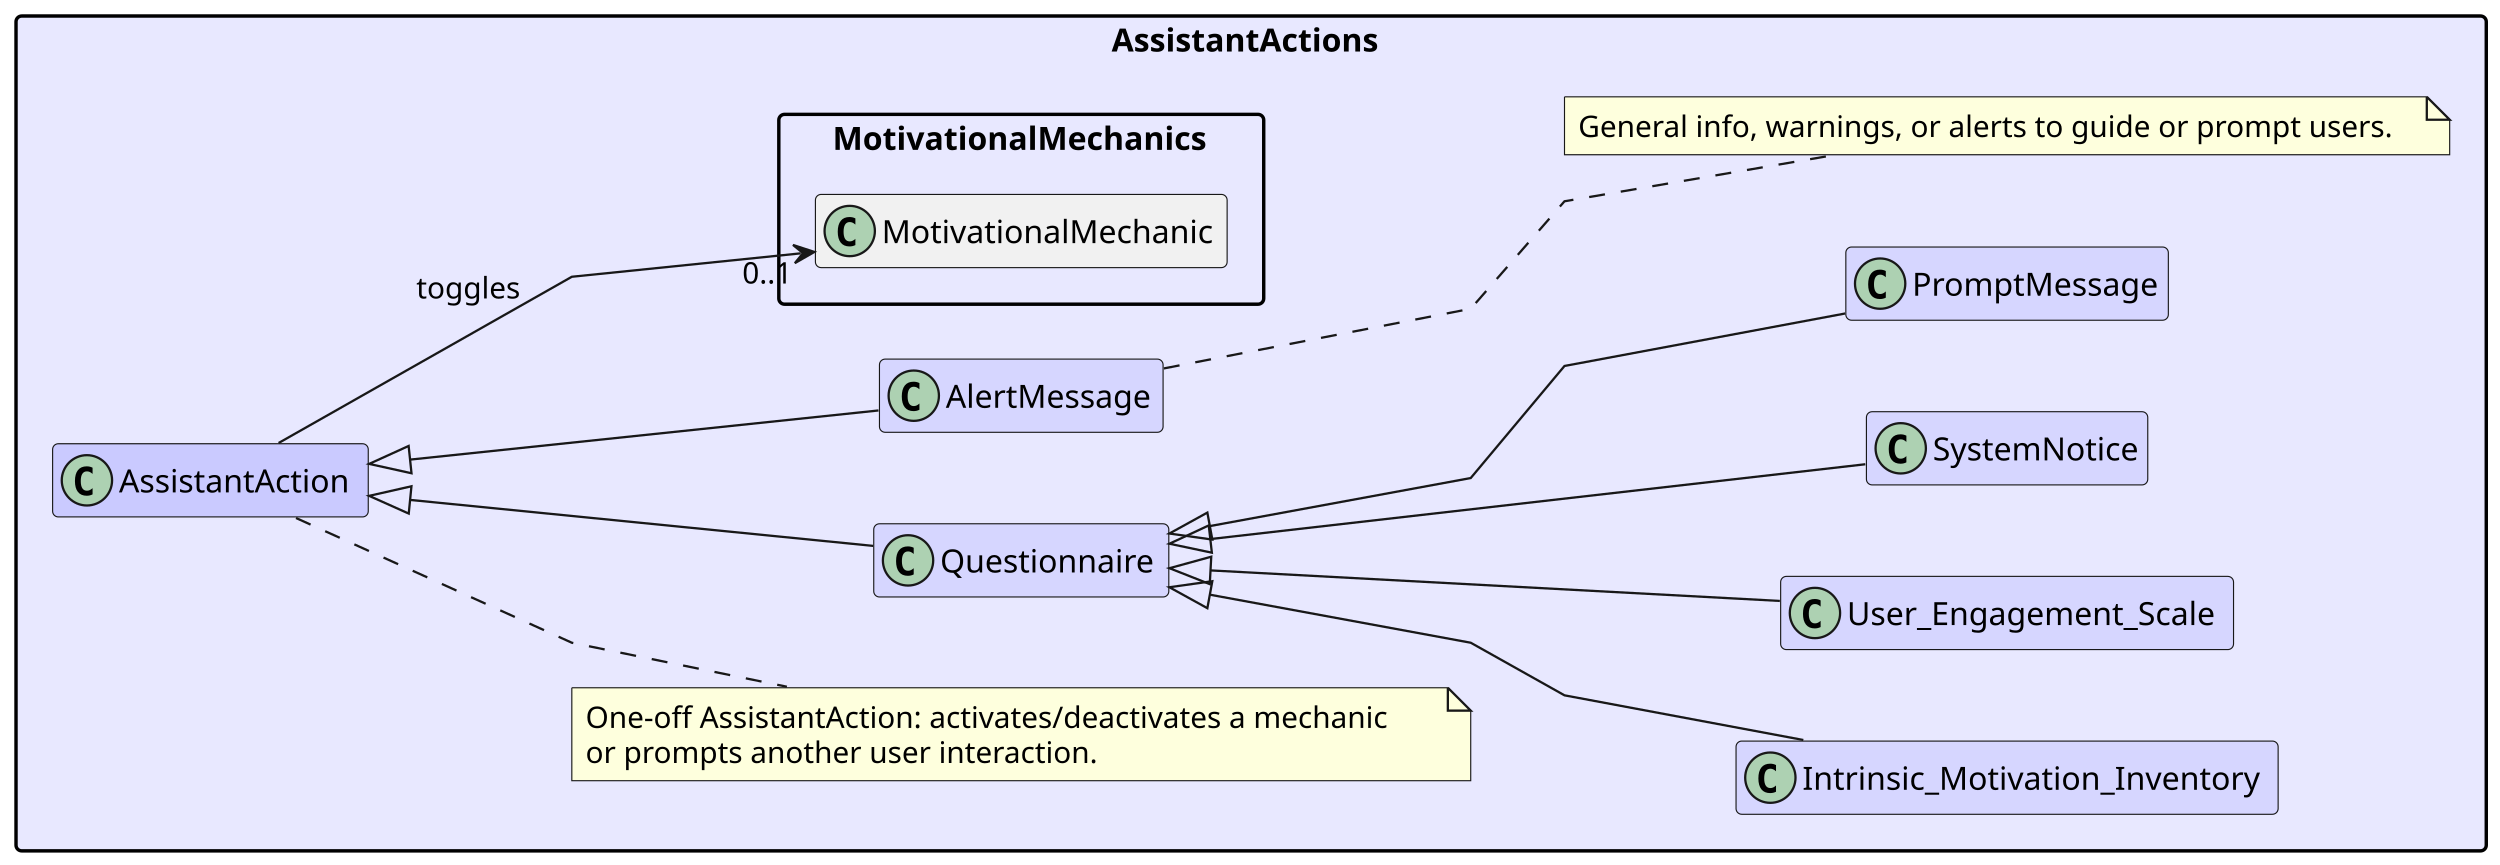
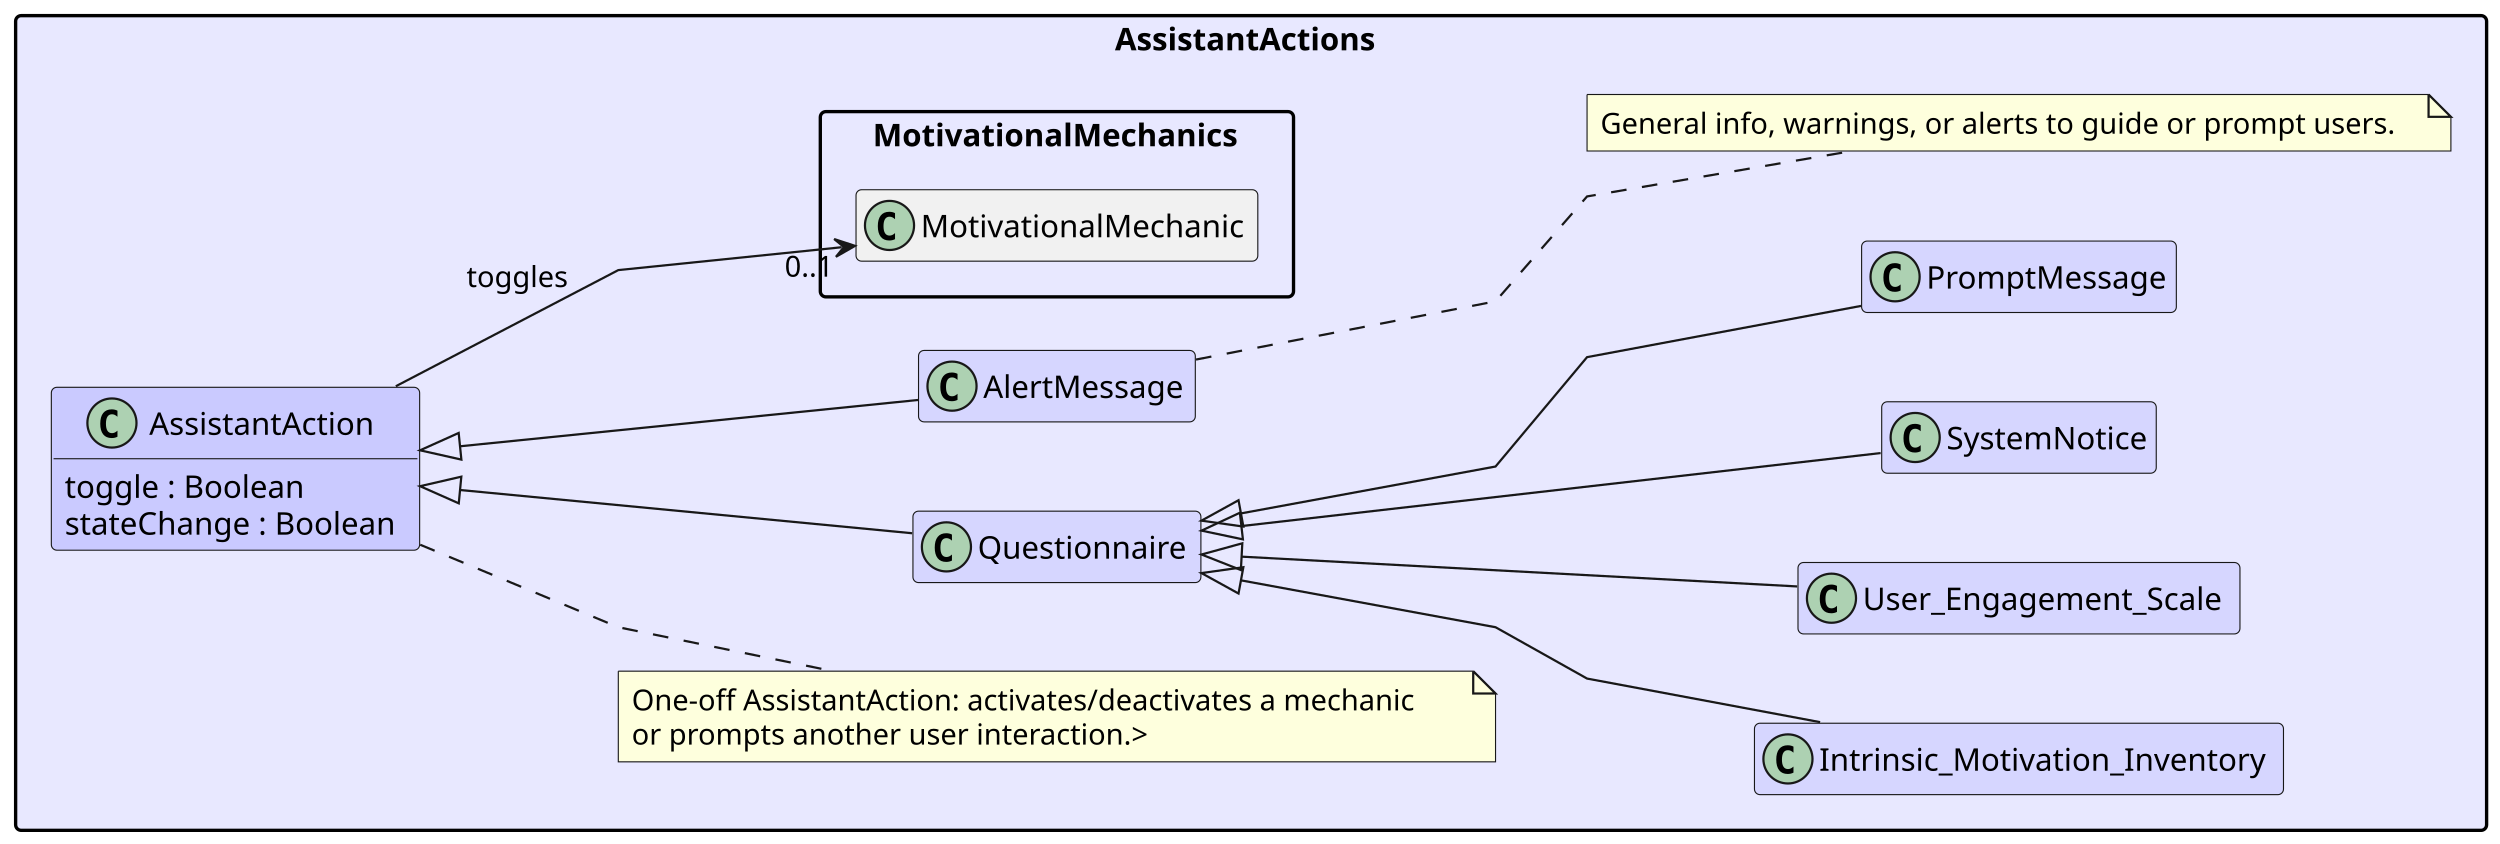
- <svg xmlns="http://www.w3.org/2000/svg" contentStyleType="text/css" height="378px" preserveAspectRatio="none" style="width:1093px;height:378px;background:#FFFFFF;" version="1.1" viewBox="0 0 1093 378" width="1093px" zoomAndPan="magnify">
+ <svg xmlns="http://www.w3.org/2000/svg" contentStyleType="text/css" height="378px" preserveAspectRatio="none" style="width:1120px;height:378px;background:#FFFFFF;" version="1.1" viewBox="0 0 1120 378" width="1120px" zoomAndPan="magnify">
  <defs />
  <g>
    <g id="cluster_AssistantActions">
-       <rect fill="#E8E8FF" height="365" rx="2.5" ry="2.5" style="stroke:#000000;stroke-width:1.5;" width="1080" x="7" y="7" />
-       <text fill="#000000" font-family="sans-serif" font-size="14" font-weight="bold" lengthAdjust="spacing" textLength="122" x="486" y="22.535">AssistantActions</text>
+       <rect fill="#E8E8FF" height="365" rx="2.5" ry="2.5" style="stroke:#000000;stroke-width:1.5;" width="1107" x="7" y="7" />
+       <text fill="#000000" font-family="sans-serif" font-size="14" font-weight="bold" lengthAdjust="spacing" textLength="122" x="499.5" y="22.535">AssistantActions</text>
    </g>
    <g id="cluster_MotivationalMechanics">
-       <rect fill="none" height="83" rx="2.5" ry="2.5" style="stroke:#000000;stroke-width:1.5;" width="212" x="340.5" y="50" />
-       <text fill="#000000" font-family="sans-serif" font-size="14" font-weight="bold" lengthAdjust="spacing" textLength="165" x="364" y="65.535">MotivationalMechanics</text>
+       <rect fill="none" height="83" rx="2.5" ry="2.5" style="stroke:#000000;stroke-width:1.5;" width="212" x="367.5" y="50" />
+       <text fill="#000000" font-family="sans-serif" font-size="14" font-weight="bold" lengthAdjust="spacing" textLength="165" x="391" y="65.535">MotivationalMechanics</text>
    </g>
    <g id="elem_AssistantAction">
-       <rect codeLine="11" fill="#CACAFF" height="32" id="AssistantAction" rx="2.5" ry="2.5" style="stroke:#181818;stroke-width:0.5;" width="138" x="23" y="194" />
-       <ellipse cx="38" cy="210" fill="#ADD1B2" rx="11" ry="11" style="stroke:#181818;stroke-width:1.0;" />
-       <path d="M40.473,216.143 Q39.892,216.442 39.253,216.591 Q38.614,216.741 37.908,216.741 Q35.401,216.741 34.081,215.089 Q32.762,213.437 32.762,210.316 Q32.762,207.186 34.081,205.535 Q35.401,203.883 37.908,203.883 Q38.614,203.883 39.261,204.032 Q39.909,204.182 40.473,204.481 L40.473,207.203 Q39.842,206.622 39.249,206.352 Q38.655,206.083 38.024,206.083 Q36.68,206.083 35.995,207.149 Q35.31,208.216 35.31,210.316 Q35.31,212.408 35.995,213.474 Q36.68,214.541 38.024,214.541 Q38.655,214.541 39.249,214.271 Q39.842,214.001 40.473,213.42 Z " fill="#000000" />
-       <text fill="#000000" font-family="sans-serif" font-size="14" lengthAdjust="spacing" textLength="106" x="52" y="215.291">AssistantAction</text>
+       <rect codeLine="11" fill="#CACAFF" height="72.977" id="AssistantAction" rx="2.5" ry="2.5" style="stroke:#181818;stroke-width:0.5;" width="165" x="23" y="173.51" />
+       <ellipse cx="50.15" cy="189.51" fill="#ADD1B2" rx="11" ry="11" style="stroke:#181818;stroke-width:1.0;" />
+       <path d="M52.623,195.653 Q52.042,195.952 51.403,196.101 Q50.764,196.251 50.058,196.251 Q47.551,196.251 46.231,194.599 Q44.912,192.947 44.912,189.826 Q44.912,186.696 46.231,185.045 Q47.551,183.393 50.058,183.393 Q50.764,183.393 51.411,183.542 Q52.059,183.692 52.623,183.99 L52.623,186.713 Q51.992,186.132 51.399,185.862 Q50.805,185.593 50.174,185.593 Q48.83,185.593 48.145,186.659 Q47.46,187.726 47.46,189.826 Q47.46,191.918 48.145,192.984 Q48.83,194.051 50.174,194.051 Q50.805,194.051 51.399,193.781 Q51.992,193.512 52.623,192.93 Z " fill="#000000" />
+       <text fill="#000000" font-family="sans-serif" font-size="14" lengthAdjust="spacing" textLength="106" x="66.85" y="194.801">AssistantAction</text>
+       <line style="stroke:#181818;stroke-width:0.5;" x1="24" x2="187" y1="205.51" y2="205.51" />
+       <text fill="#000000" font-family="sans-serif" font-size="14" lengthAdjust="spacing" textLength="111" x="29" y="223.045">toggle : Boolean</text>
+       <text fill="#000000" font-family="sans-serif" font-size="14" lengthAdjust="spacing" textLength="153" x="29" y="239.533">stateChange : Boolean</text>
    </g>
    <g id="elem_GMN4">
-       <path d="M250,300.69 L250,341.311 L643,341.311 L643,310.69 L633,300.69 L250,300.69 " fill="#FEFFDD" style="stroke:#181818;stroke-width:0.5;" />
-       <path d="M633,300.69 L633,310.69 L643,310.69 L633,300.69 " fill="#FEFFDD" style="stroke:#181818;stroke-width:1.0;" />
-       <text fill="#000000" font-family="sans-serif" font-size="13" lengthAdjust="spacing" textLength="372" x="256" y="318.258">One-off AssistantAction: activates/deactivates a mechanic</text>
-       <text fill="#000000" font-family="sans-serif" font-size="13" lengthAdjust="spacing" textLength="229" x="256" y="333.569">or prompts another user interaction.</text>
+       <path d="M277,300.69 L277,341.311 L670,341.311 L670,310.69 L660,300.69 L277,300.69 " fill="#FEFFDD" style="stroke:#181818;stroke-width:0.5;" />
+       <path d="M660,300.69 L660,310.69 L670,310.69 L660,300.69 " fill="#FEFFDD" style="stroke:#181818;stroke-width:1.0;" />
+       <text fill="#000000" font-family="sans-serif" font-size="13" lengthAdjust="spacing" textLength="372" x="283" y="318.258">One-off AssistantAction: activates/deactivates a mechanic</text>
+       <text fill="#000000" font-family="sans-serif" font-size="13" lengthAdjust="spacing" textLength="239" x="283" y="333.569">or prompts another user interaction.&gt;</text>
    </g>
    <g id="elem_Questionnaire">
-       <rect codeLine="17" fill="#D6D6FF" height="32" id="Questionnaire" rx="2.5" ry="2.5" style="stroke:#181818;stroke-width:0.5;" width="129" x="382" y="229" />
-       <ellipse cx="397" cy="245" fill="#ADD1B2" rx="11" ry="11" style="stroke:#181818;stroke-width:1.0;" />
-       <path d="M399.473,251.143 Q398.892,251.442 398.253,251.591 Q397.614,251.741 396.908,251.741 Q394.401,251.741 393.082,250.089 Q391.762,248.437 391.762,245.316 Q391.762,242.186 393.082,240.535 Q394.401,238.883 396.908,238.883 Q397.614,238.883 398.261,239.032 Q398.909,239.182 399.473,239.481 L399.473,242.203 Q398.842,241.622 398.249,241.352 Q397.655,241.083 397.024,241.083 Q395.68,241.083 394.995,242.149 Q394.31,243.216 394.31,245.316 Q394.31,247.408 394.995,248.474 Q395.68,249.541 397.024,249.541 Q397.655,249.541 398.249,249.271 Q398.842,249.001 399.473,248.42 Z " fill="#000000" />
-       <text fill="#000000" font-family="sans-serif" font-size="14" lengthAdjust="spacing" textLength="97" x="411" y="250.291">Questionnaire</text>
+       <rect codeLine="20" fill="#D6D6FF" height="32" id="Questionnaire" rx="2.5" ry="2.5" style="stroke:#181818;stroke-width:0.5;" width="129" x="409" y="229" />
+       <ellipse cx="424" cy="245" fill="#ADD1B2" rx="11" ry="11" style="stroke:#181818;stroke-width:1.0;" />
+       <path d="M426.473,251.143 Q425.892,251.442 425.253,251.591 Q424.614,251.741 423.908,251.741 Q421.401,251.741 420.082,250.089 Q418.762,248.437 418.762,245.316 Q418.762,242.186 420.082,240.535 Q421.401,238.883 423.908,238.883 Q424.614,238.883 425.261,239.032 Q425.909,239.182 426.473,239.481 L426.473,242.203 Q425.842,241.622 425.249,241.352 Q424.655,241.083 424.024,241.083 Q422.68,241.083 421.995,242.149 Q421.31,243.216 421.31,245.316 Q421.31,247.408 421.995,248.474 Q422.68,249.541 424.024,249.541 Q424.655,249.541 425.249,249.271 Q425.842,249.001 426.473,248.42 Z " fill="#000000" />
+       <text fill="#000000" font-family="sans-serif" font-size="14" lengthAdjust="spacing" textLength="97" x="438" y="250.291">Questionnaire</text>
    </g>
    <g id="elem_AlertMessage">
-       <rect codeLine="18" fill="#D6D6FF" height="32" id="AlertMessage" rx="2.5" ry="2.5" style="stroke:#181818;stroke-width:0.5;" width="124" x="384.5" y="157" />
-       <ellipse cx="399.5" cy="173" fill="#ADD1B2" rx="11" ry="11" style="stroke:#181818;stroke-width:1.0;" />
-       <path d="M401.973,179.143 Q401.392,179.442 400.753,179.591 Q400.114,179.741 399.408,179.741 Q396.901,179.741 395.582,178.089 Q394.262,176.437 394.262,173.316 Q394.262,170.186 395.582,168.535 Q396.901,166.883 399.408,166.883 Q400.114,166.883 400.761,167.032 Q401.409,167.182 401.973,167.481 L401.973,170.203 Q401.342,169.622 400.749,169.352 Q400.155,169.083 399.524,169.083 Q398.18,169.083 397.495,170.149 Q396.81,171.216 396.81,173.316 Q396.81,175.408 397.495,176.474 Q398.18,177.541 399.524,177.541 Q400.155,177.541 400.749,177.271 Q401.342,177.001 401.973,176.42 Z " fill="#000000" />
-       <text fill="#000000" font-family="sans-serif" font-size="14" lengthAdjust="spacing" textLength="92" x="413.5" y="178.291">AlertMessage</text>
+       <rect codeLine="21" fill="#D6D6FF" height="32" id="AlertMessage" rx="2.5" ry="2.5" style="stroke:#181818;stroke-width:0.5;" width="124" x="411.5" y="157" />
+       <ellipse cx="426.5" cy="173" fill="#ADD1B2" rx="11" ry="11" style="stroke:#181818;stroke-width:1.0;" />
+       <path d="M428.973,179.143 Q428.392,179.442 427.753,179.591 Q427.114,179.741 426.408,179.741 Q423.901,179.741 422.582,178.089 Q421.262,176.437 421.262,173.316 Q421.262,170.186 422.582,168.535 Q423.901,166.883 426.408,166.883 Q427.114,166.883 427.761,167.032 Q428.409,167.182 428.973,167.481 L428.973,170.203 Q428.342,169.622 427.749,169.352 Q427.155,169.083 426.524,169.083 Q425.18,169.083 424.495,170.149 Q423.81,171.216 423.81,173.316 Q423.81,175.408 424.495,176.474 Q425.18,177.541 426.524,177.541 Q427.155,177.541 427.749,177.271 Q428.342,177.001 428.973,176.42 Z " fill="#000000" />
+       <text fill="#000000" font-family="sans-serif" font-size="14" lengthAdjust="spacing" textLength="92" x="440.5" y="178.291">AlertMessage</text>
    </g>
    <g id="elem_GMN11">
-       <path d="M684,42.34 L684,67.65 L1071,67.65 L1071,52.34 L1061,42.34 L684,42.34 " fill="#FEFFDD" style="stroke:#181818;stroke-width:0.5;" />
-       <path d="M1061,42.34 L1061,52.34 L1071,52.34 L1061,42.34 " fill="#FEFFDD" style="stroke:#181818;stroke-width:1.0;" />
-       <text fill="#000000" font-family="sans-serif" font-size="13" lengthAdjust="spacing" textLength="366" x="690" y="59.908">General info, warnings, or alerts to guide or prompt users.</text>
+       <path d="M711,42.34 L711,67.65 L1098,67.65 L1098,52.34 L1088,42.34 L711,42.34 " fill="#FEFFDD" style="stroke:#181818;stroke-width:0.5;" />
+       <path d="M1088,42.34 L1088,52.34 L1098,52.34 L1088,42.34 " fill="#FEFFDD" style="stroke:#181818;stroke-width:1.0;" />
+       <text fill="#000000" font-family="sans-serif" font-size="13" lengthAdjust="spacing" textLength="366" x="717" y="59.908">General info, warnings, or alerts to guide or prompt users.</text>
    </g>
    <g id="elem_Intrinsic_Motivation_Inventory">
-       <rect codeLine="23" fill="#D6D6FF" height="32" id="Intrinsic_Motivation_Inventory" rx="2.5" ry="2.5" style="stroke:#181818;stroke-width:0.5;" width="237" x="759" y="324" />
-       <ellipse cx="774" cy="340" fill="#ADD1B2" rx="11" ry="11" style="stroke:#181818;stroke-width:1.0;" />
-       <path d="M776.473,346.143 Q775.892,346.442 775.253,346.591 Q774.614,346.741 773.908,346.741 Q771.401,346.741 770.082,345.089 Q768.762,343.437 768.762,340.316 Q768.762,337.187 770.082,335.535 Q771.401,333.883 773.908,333.883 Q774.614,333.883 775.261,334.032 Q775.909,334.182 776.473,334.481 L776.473,337.203 Q775.842,336.622 775.249,336.352 Q774.655,336.082 774.024,336.082 Q772.68,336.082 771.995,337.149 Q771.31,338.216 771.31,340.316 Q771.31,342.408 771.995,343.474 Q772.68,344.541 774.024,344.541 Q774.655,344.541 775.249,344.271 Q775.842,344.002 776.473,343.42 Z " fill="#000000" />
-       <text fill="#000000" font-family="sans-serif" font-size="14" lengthAdjust="spacing" textLength="205" x="788" y="345.291">Intrinsic_Motivation_Inventory</text>
+       <rect codeLine="26" fill="#D6D6FF" height="32" id="Intrinsic_Motivation_Inventory" rx="2.5" ry="2.5" style="stroke:#181818;stroke-width:0.5;" width="237" x="786" y="324" />
+       <ellipse cx="801" cy="340" fill="#ADD1B2" rx="11" ry="11" style="stroke:#181818;stroke-width:1.0;" />
+       <path d="M803.473,346.143 Q802.892,346.442 802.253,346.591 Q801.614,346.741 800.908,346.741 Q798.401,346.741 797.082,345.089 Q795.762,343.437 795.762,340.316 Q795.762,337.187 797.082,335.535 Q798.401,333.883 800.908,333.883 Q801.614,333.883 802.261,334.032 Q802.909,334.182 803.473,334.481 L803.473,337.203 Q802.842,336.622 802.249,336.352 Q801.655,336.082 801.024,336.082 Q799.68,336.082 798.995,337.149 Q798.31,338.216 798.31,340.316 Q798.31,342.408 798.995,343.474 Q799.68,344.541 801.024,344.541 Q801.655,344.541 802.249,344.271 Q802.842,344.002 803.473,343.42 Z " fill="#000000" />
+       <text fill="#000000" font-family="sans-serif" font-size="14" lengthAdjust="spacing" textLength="205" x="815" y="345.291">Intrinsic_Motivation_Inventory</text>
    </g>
    <g id="elem_User_Engagement_Scale">
-       <rect codeLine="24" fill="#D6D6FF" height="32" id="User_Engagement_Scale" rx="2.5" ry="2.5" style="stroke:#181818;stroke-width:0.5;" width="198" x="778.5" y="252" />
-       <ellipse cx="793.5" cy="268" fill="#ADD1B2" rx="11" ry="11" style="stroke:#181818;stroke-width:1.0;" />
-       <path d="M795.973,274.143 Q795.392,274.442 794.753,274.591 Q794.114,274.741 793.408,274.741 Q790.901,274.741 789.582,273.089 Q788.262,271.437 788.262,268.316 Q788.262,265.187 789.582,263.535 Q790.901,261.883 793.408,261.883 Q794.114,261.883 794.761,262.032 Q795.409,262.182 795.973,262.481 L795.973,265.203 Q795.342,264.622 794.749,264.352 Q794.155,264.082 793.524,264.082 Q792.18,264.082 791.495,265.149 Q790.81,266.216 790.81,268.316 Q790.81,270.408 791.495,271.474 Q792.18,272.541 793.524,272.541 Q794.155,272.541 794.749,272.271 Q795.342,272.002 795.973,271.42 Z " fill="#000000" />
-       <text fill="#000000" font-family="sans-serif" font-size="14" lengthAdjust="spacing" textLength="166" x="807.5" y="273.291">User_Engagement_Scale</text>
+       <rect codeLine="27" fill="#D6D6FF" height="32" id="User_Engagement_Scale" rx="2.5" ry="2.5" style="stroke:#181818;stroke-width:0.5;" width="198" x="805.5" y="252" />
+       <ellipse cx="820.5" cy="268" fill="#ADD1B2" rx="11" ry="11" style="stroke:#181818;stroke-width:1.0;" />
+       <path d="M822.973,274.143 Q822.392,274.442 821.753,274.591 Q821.114,274.741 820.408,274.741 Q817.901,274.741 816.582,273.089 Q815.262,271.437 815.262,268.316 Q815.262,265.187 816.582,263.535 Q817.901,261.883 820.408,261.883 Q821.114,261.883 821.761,262.032 Q822.409,262.182 822.973,262.481 L822.973,265.203 Q822.342,264.622 821.749,264.352 Q821.155,264.082 820.524,264.082 Q819.18,264.082 818.495,265.149 Q817.81,266.216 817.81,268.316 Q817.81,270.408 818.495,271.474 Q819.18,272.541 820.524,272.541 Q821.155,272.541 821.749,272.271 Q822.342,272.002 822.973,271.42 Z " fill="#000000" />
+       <text fill="#000000" font-family="sans-serif" font-size="14" lengthAdjust="spacing" textLength="166" x="834.5" y="273.291">User_Engagement_Scale</text>
    </g>
    <g id="elem_SystemNotice">
-       <rect codeLine="25" fill="#D6D6FF" height="32" id="SystemNotice" rx="2.5" ry="2.5" style="stroke:#181818;stroke-width:0.5;" width="123" x="816" y="180" />
-       <ellipse cx="831" cy="196" fill="#ADD1B2" rx="11" ry="11" style="stroke:#181818;stroke-width:1.0;" />
-       <path d="M833.473,202.143 Q832.892,202.442 832.253,202.591 Q831.614,202.741 830.908,202.741 Q828.401,202.741 827.082,201.089 Q825.762,199.437 825.762,196.316 Q825.762,193.186 827.082,191.535 Q828.401,189.883 830.908,189.883 Q831.614,189.883 832.261,190.032 Q832.909,190.182 833.473,190.481 L833.473,193.203 Q832.842,192.622 832.249,192.352 Q831.655,192.083 831.024,192.083 Q829.68,192.083 828.995,193.149 Q828.31,194.216 828.31,196.316 Q828.31,198.408 828.995,199.474 Q829.68,200.541 831.024,200.541 Q831.655,200.541 832.249,200.271 Q832.842,200.001 833.473,199.42 Z " fill="#000000" />
-       <text fill="#000000" font-family="sans-serif" font-size="14" lengthAdjust="spacing" textLength="91" x="845" y="201.291">SystemNotice</text>
+       <rect codeLine="28" fill="#D6D6FF" height="32" id="SystemNotice" rx="2.5" ry="2.5" style="stroke:#181818;stroke-width:0.5;" width="123" x="843" y="180" />
+       <ellipse cx="858" cy="196" fill="#ADD1B2" rx="11" ry="11" style="stroke:#181818;stroke-width:1.0;" />
+       <path d="M860.473,202.143 Q859.892,202.442 859.253,202.591 Q858.614,202.741 857.908,202.741 Q855.401,202.741 854.082,201.089 Q852.762,199.437 852.762,196.316 Q852.762,193.186 854.082,191.535 Q855.401,189.883 857.908,189.883 Q858.614,189.883 859.261,190.032 Q859.909,190.182 860.473,190.481 L860.473,193.203 Q859.842,192.622 859.249,192.352 Q858.655,192.083 858.024,192.083 Q856.68,192.083 855.995,193.149 Q855.31,194.216 855.31,196.316 Q855.31,198.408 855.995,199.474 Q856.68,200.541 858.024,200.541 Q858.655,200.541 859.249,200.271 Q859.842,200.001 860.473,199.42 Z " fill="#000000" />
+       <text fill="#000000" font-family="sans-serif" font-size="14" lengthAdjust="spacing" textLength="91" x="872" y="201.291">SystemNotice</text>
    </g>
    <g id="elem_PromptMessage">
-       <rect codeLine="26" fill="#D6D6FF" height="32" id="PromptMessage" rx="2.5" ry="2.5" style="stroke:#181818;stroke-width:0.5;" width="141" x="807" y="108" />
-       <ellipse cx="822" cy="124" fill="#ADD1B2" rx="11" ry="11" style="stroke:#181818;stroke-width:1.0;" />
-       <path d="M824.473,130.143 Q823.892,130.442 823.253,130.591 Q822.614,130.741 821.908,130.741 Q819.401,130.741 818.082,129.089 Q816.762,127.437 816.762,124.316 Q816.762,121.186 818.082,119.535 Q819.401,117.883 821.908,117.883 Q822.614,117.883 823.261,118.032 Q823.909,118.182 824.473,118.481 L824.473,121.203 Q823.842,120.622 823.249,120.352 Q822.655,120.082 822.024,120.082 Q820.68,120.082 819.995,121.149 Q819.31,122.216 819.31,124.316 Q819.31,126.408 819.995,127.474 Q820.68,128.541 822.024,128.541 Q822.655,128.541 823.249,128.271 Q823.842,128.001 824.473,127.42 Z " fill="#000000" />
-       <text fill="#000000" font-family="sans-serif" font-size="14" lengthAdjust="spacing" textLength="109" x="836" y="129.291">PromptMessage</text>
+       <rect codeLine="29" fill="#D6D6FF" height="32" id="PromptMessage" rx="2.5" ry="2.5" style="stroke:#181818;stroke-width:0.5;" width="141" x="834" y="108" />
+       <ellipse cx="849" cy="124" fill="#ADD1B2" rx="11" ry="11" style="stroke:#181818;stroke-width:1.0;" />
+       <path d="M851.473,130.143 Q850.892,130.442 850.253,130.591 Q849.614,130.741 848.908,130.741 Q846.401,130.741 845.082,129.089 Q843.762,127.437 843.762,124.316 Q843.762,121.186 845.082,119.535 Q846.401,117.883 848.908,117.883 Q849.614,117.883 850.261,118.032 Q850.909,118.182 851.473,118.481 L851.473,121.203 Q850.842,120.622 850.249,120.352 Q849.655,120.082 849.024,120.082 Q847.68,120.082 846.995,121.149 Q846.31,122.216 846.31,124.316 Q846.31,126.408 846.995,127.474 Q847.68,128.541 849.024,128.541 Q849.655,128.541 850.249,128.271 Q850.842,128.001 851.473,127.42 Z " fill="#000000" />
+       <text fill="#000000" font-family="sans-serif" font-size="14" lengthAdjust="spacing" textLength="109" x="863" y="129.291">PromptMessage</text>
    </g>
    <g id="elem_MotivationalMechanic">
-       <rect fill="#F1F1F1" height="32" id="MotivationalMechanic" rx="2.5" ry="2.5" style="stroke:#181818;stroke-width:0.5;" width="180" x="356.5" y="85" />
-       <ellipse cx="371.5" cy="101" fill="#ADD1B2" rx="11" ry="11" style="stroke:#181818;stroke-width:1.0;" />
-       <path d="M373.973,107.143 Q373.392,107.442 372.753,107.591 Q372.114,107.741 371.408,107.741 Q368.901,107.741 367.582,106.089 Q366.262,104.437 366.262,101.316 Q366.262,98.186 367.582,96.535 Q368.901,94.883 371.408,94.883 Q372.114,94.883 372.761,95.032 Q373.409,95.182 373.973,95.481 L373.973,98.203 Q373.342,97.622 372.749,97.352 Q372.155,97.082 371.524,97.082 Q370.18,97.082 369.495,98.149 Q368.81,99.216 368.81,101.316 Q368.81,103.408 369.495,104.474 Q370.18,105.541 371.524,105.541 Q372.155,105.541 372.749,105.271 Q373.342,105.001 373.973,104.42 Z " fill="#000000" />
-       <text fill="#000000" font-family="sans-serif" font-size="14" lengthAdjust="spacing" textLength="148" x="385.5" y="106.291">MotivationalMechanic</text>
+       <rect fill="#F1F1F1" height="32" id="MotivationalMechanic" rx="2.5" ry="2.5" style="stroke:#181818;stroke-width:0.5;" width="180" x="383.5" y="85" />
+       <ellipse cx="398.5" cy="101" fill="#ADD1B2" rx="11" ry="11" style="stroke:#181818;stroke-width:1.0;" />
+       <path d="M400.973,107.143 Q400.392,107.442 399.753,107.591 Q399.114,107.741 398.408,107.741 Q395.901,107.741 394.582,106.089 Q393.262,104.437 393.262,101.316 Q393.262,98.186 394.582,96.535 Q395.901,94.883 398.408,94.883 Q399.114,94.883 399.761,95.032 Q400.409,95.182 400.973,95.481 L400.973,98.203 Q400.342,97.622 399.749,97.352 Q399.155,97.082 398.524,97.082 Q397.18,97.082 396.495,98.149 Q395.81,99.216 395.81,101.316 Q395.81,103.408 396.495,104.474 Q397.18,105.541 398.524,105.541 Q399.155,105.541 399.749,105.271 Q400.342,105.001 400.973,104.42 Z " fill="#000000" />
+       <text fill="#000000" font-family="sans-serif" font-size="14" lengthAdjust="spacing" textLength="148" x="412.5" y="106.291">MotivationalMechanic</text>
    </g>
    <g id="link_AssistantAction_GMN4">
-       <path d="M129.41,226.47 C175.79,247.44 250,281 250,281 C250,281 296.42,290.5 344.03,300.24 " fill="none" id="AssistantAction-GMN4" style="stroke:#181818;stroke-width:1.0;stroke-dasharray:7.0,7.0;" />
+       <path d="M188.25,244.04 C232.01,262.27 277,281 277,281 C277,281 323.42,290.5 371.03,300.24 " fill="none" id="AssistantAction-GMN4" style="stroke:#181818;stroke-width:1.0;stroke-dasharray:7.0,7.0;" />
    </g>
    <g id="link_AssistantAction_Questionnaire">
-       <path d="M179.292,218.568 C243.062,224.898 319.53,232.49 381.76,238.67 " fill="none" id="AssistantAction-backto-Questionnaire" style="stroke:#181818;stroke-width:1.0;" />
-       <polygon fill="none" points="161.38,216.79,178.699,224.539,179.885,212.597,161.38,216.79" style="stroke:#181818;stroke-width:1.0;" />
+       <path d="M206.098,219.524 C272.678,225.894 347.46,233.04 408.67,238.9 " fill="none" id="AssistantAction-backto-Questionnaire" style="stroke:#181818;stroke-width:1.0;" />
+       <polygon fill="none" points="188.18,217.81,205.527,225.497,206.67,213.552,188.18,217.81" style="stroke:#181818;stroke-width:1.0;" />
    </g>
    <g id="link_AssistantAction_AlertMessage">
-       <path d="M179.282,200.94 C243.852,194.16 321.9,185.97 384.08,179.45 " fill="none" id="AssistantAction-backto-AlertMessage" style="stroke:#181818;stroke-width:1.0;" />
-       <polygon fill="none" points="161.38,202.82,179.908,206.907,178.655,194.973,161.38,202.82" style="stroke:#181818;stroke-width:1.0;" />
+       <path d="M206.089,199.931 C273.619,193.111 350.1,185.37 411.27,179.19 " fill="none" id="AssistantAction-backto-AlertMessage" style="stroke:#181818;stroke-width:1.0;" />
+       <polygon fill="none" points="188.18,201.74,206.692,205.901,205.486,193.962,188.18,201.74" style="stroke:#181818;stroke-width:1.0;" />
    </g>
    <g id="link_AlertMessage_GMN11">
-       <path d="M508.82,161.08 C566.15,149.94 643,135 643,135 C643,135 684,88 684,88 C684,88 746.18,77.34 799.87,68.14 " fill="none" id="AlertMessage-GMN11" style="stroke:#181818;stroke-width:1.0;stroke-dasharray:7.0,7.0;" />
+       <path d="M535.82,161.08 C593.15,149.94 670,135 670,135 C670,135 711,88 711,88 C711,88 773.18,77.34 826.87,68.14 " fill="none" id="AlertMessage-GMN11" style="stroke:#181818;stroke-width:1.0;stroke-dasharray:7.0,7.0;" />
    </g>
    <g id="link_Questionnaire_Intrinsic_Motivation_Inventory">
-       <path d="M528.943,259.998 C585.993,270.498 643,281 643,281 C643,281 684,304 684,304 C684,304 737.73,314.05 788.42,323.53 " fill="none" id="Questionnaire-backto-Intrinsic_Motivation_Inventory" style="stroke:#181818;stroke-width:1.0;" />
-       <polygon fill="none" points="511.24,256.74,527.857,265.899,530.029,254.097,511.24,256.74" style="stroke:#181818;stroke-width:1.0;" />
+       <path d="M555.943,259.998 C612.993,270.498 670,281 670,281 C670,281 711,304 711,304 C711,304 764.73,314.05 815.42,323.53 " fill="none" id="Questionnaire-backto-Intrinsic_Motivation_Inventory" style="stroke:#181818;stroke-width:1.0;" />
+       <polygon fill="none" points="538.24,256.74,554.857,265.899,557.029,254.097,538.24,256.74" style="stroke:#181818;stroke-width:1.0;" />
    </g>
    <g id="link_Questionnaire_User_Engagement_Scale">
-       <path d="M529.234,249.384 C599.724,253.164 696.16,258.33 778.15,262.73 " fill="none" id="Questionnaire-backto-User_Engagement_Scale" style="stroke:#181818;stroke-width:1.0;" />
-       <polygon fill="none" points="511.26,248.42,528.913,255.375,529.556,243.393,511.26,248.42" style="stroke:#181818;stroke-width:1.0;" />
+       <path d="M556.234,249.384 C626.724,253.164 723.16,258.33 805.15,262.73 " fill="none" id="Questionnaire-backto-User_Engagement_Scale" style="stroke:#181818;stroke-width:1.0;" />
+       <polygon fill="none" points="538.26,248.42,555.913,255.375,556.556,243.393,538.26,248.42" style="stroke:#181818;stroke-width:1.0;" />
    </g>
    <g id="link_Questionnaire_SystemNotice">
-       <path d="M529.144,235.678 C611.194,226.308 734.84,212.18 815.52,202.97 " fill="none" id="Questionnaire-backto-SystemNotice" style="stroke:#181818;stroke-width:1.0;" />
-       <polygon fill="none" points="511.26,237.72,529.824,241.639,528.463,229.716,511.26,237.72" style="stroke:#181818;stroke-width:1.0;" />
+       <path d="M556.144,235.678 C638.194,226.308 761.84,212.18 842.52,202.97 " fill="none" id="Questionnaire-backto-SystemNotice" style="stroke:#181818;stroke-width:1.0;" />
+       <polygon fill="none" points="538.26,237.72,556.824,241.639,555.463,229.716,538.26,237.72" style="stroke:#181818;stroke-width:1.0;" />
    </g>
    <g id="link_Questionnaire_PromptMessage">
-       <path d="M528.943,230.002 C585.993,219.502 643,209 643,209 C643,209 684,160 684,160 C684,160 751.64,147.35 806.73,137.05 " fill="none" id="Questionnaire-backto-PromptMessage" style="stroke:#181818;stroke-width:1.0;" />
-       <polygon fill="none" points="511.24,233.26,530.029,235.903,527.857,224.101,511.24,233.26" style="stroke:#181818;stroke-width:1.0;" />
+       <path d="M555.943,230.002 C612.993,219.502 670,209 670,209 C670,209 711,160 711,160 C711,160 778.64,147.35 833.73,137.05 " fill="none" id="Questionnaire-backto-PromptMessage" style="stroke:#181818;stroke-width:1.0;" />
+       <polygon fill="none" points="538.24,233.26,557.029,235.903,554.857,224.101,538.24,233.26" style="stroke:#181818;stroke-width:1.0;" />
    </g>
    <g id="link_AssistantAction_MotivationalMechanic">
-       <path codeLine="28" d="M121.8,193.68 C167.12,167.98 250,121 250,121 C250,121 298.601,116.031 350.081,110.761 " fill="none" id="AssistantAction-to-MotivationalMechanic" style="stroke:#181818;stroke-width:1.0;" />
-       <polygon fill="#181818" points="356.05,110.15,346.689,107.087,351.076,110.659,347.504,115.046,356.05,110.15" style="stroke:#181818;stroke-width:1.0;" />
-       <text fill="#000000" font-family="sans-serif" font-size="13" lengthAdjust="spacing" textLength="47" x="182" y="130.488">toggles</text>
-       <text fill="#000000" font-family="sans-serif" font-size="13" lengthAdjust="spacing" textLength="24" x="324.526" y="123.953">0..1</text>
+       <path codeLine="33" d="M177.33,173.03 C224.17,148.58 277,121 277,121 C277,121 325.601,116.031 377.081,110.761 " fill="none" id="AssistantAction-to-MotivationalMechanic" style="stroke:#181818;stroke-width:1.0;" />
+       <polygon fill="#181818" points="383.05,110.15,373.689,107.087,378.076,110.659,374.504,115.046,383.05,110.15" style="stroke:#181818;stroke-width:1.0;" />
+       <text fill="#000000" font-family="sans-serif" font-size="13" lengthAdjust="spacing" textLength="47" x="209" y="128.598">toggles</text>
+       <text fill="#000000" font-family="sans-serif" font-size="13" lengthAdjust="spacing" textLength="24" x="351.526" y="123.953">0..1</text>
    </g>
  </g>
</svg>
